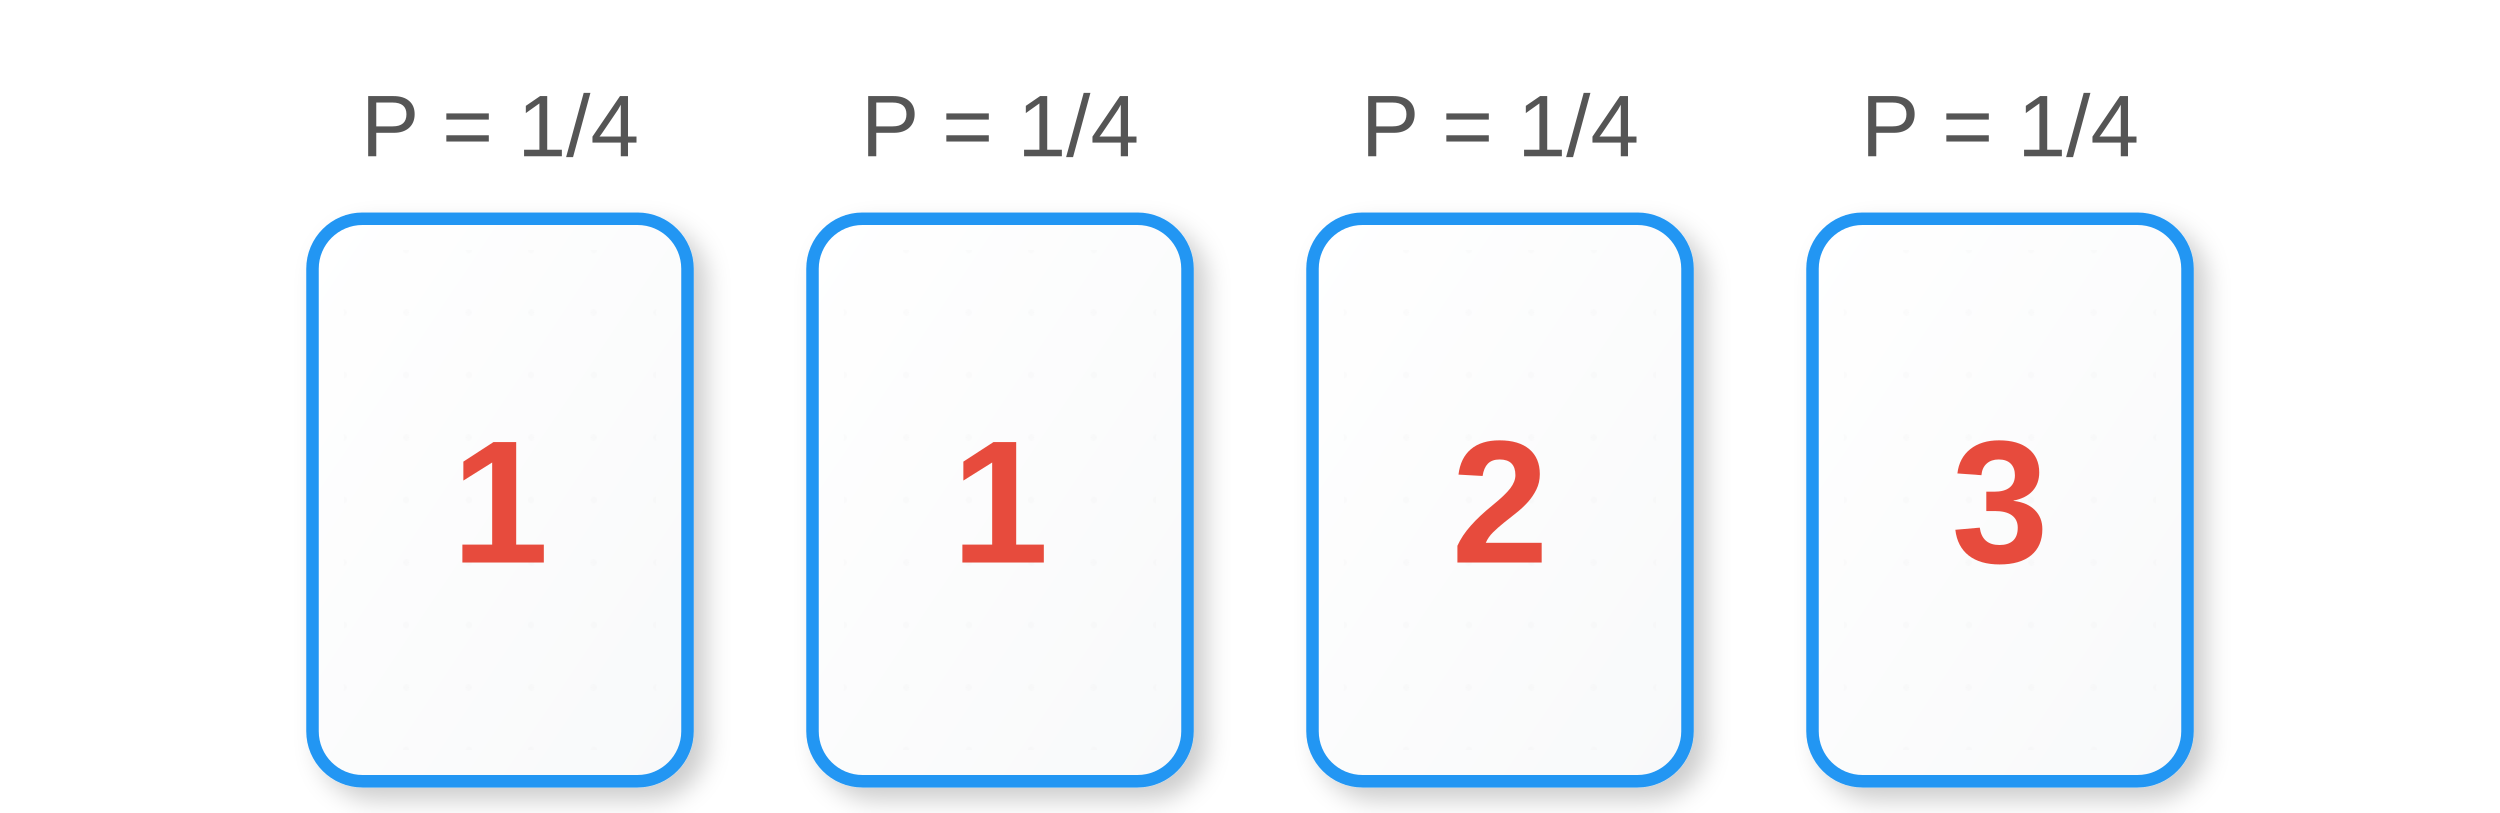
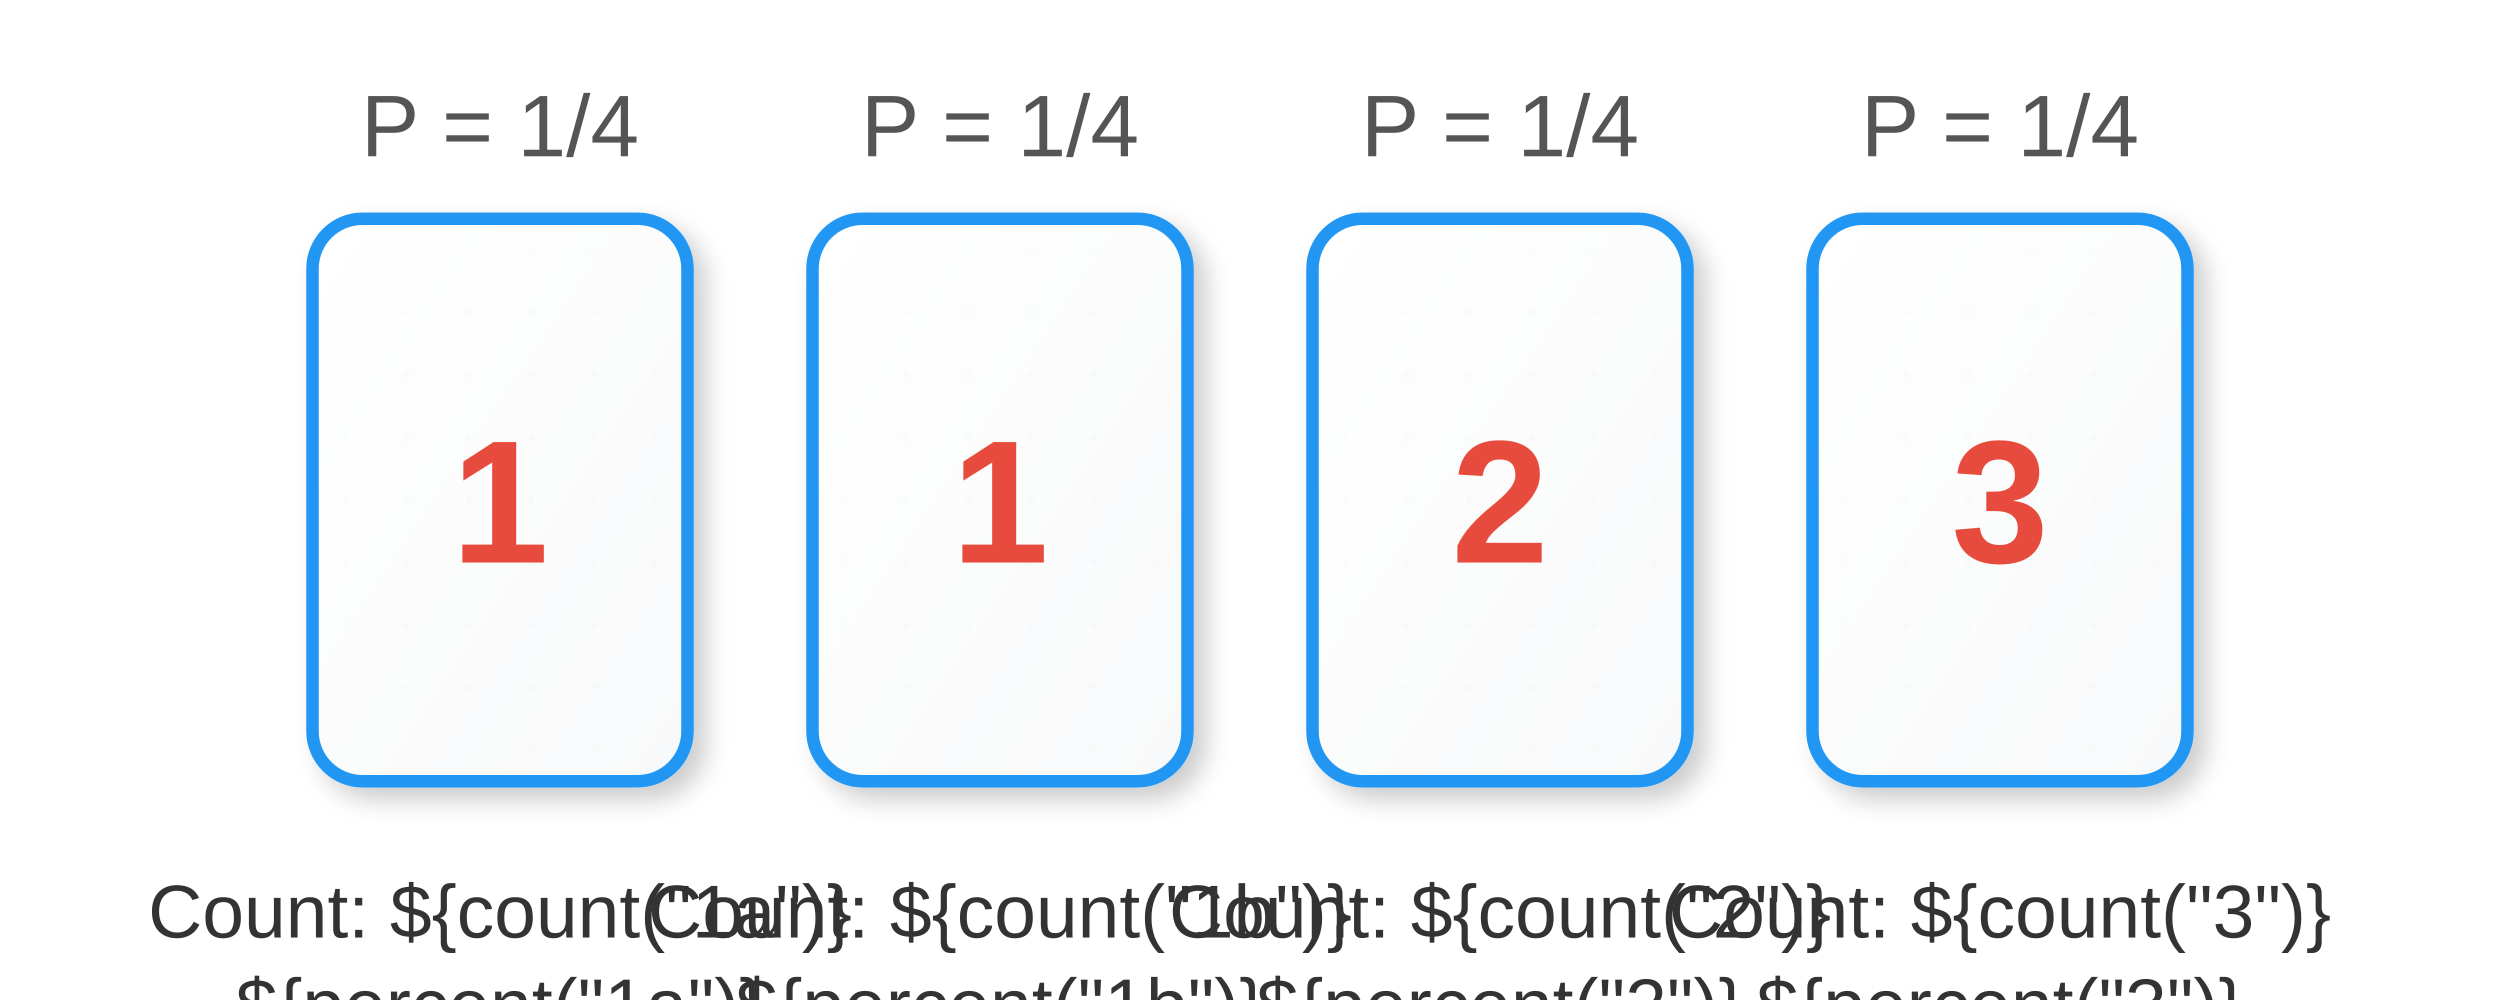
- <svg xmlns="http://www.w3.org/2000/svg" viewBox="0 0 400 130">
+ <svg xmlns="http://www.w3.org/2000/svg" viewBox="0 0 400 160">
  <defs>
    <filter id="shadow" x="-20%" y="-20%" width="140%" height="140%">
      <feGaussianBlur in="SourceAlpha" stdDeviation="2" />
      <feOffset dx="2" dy="2" result="offsetblur" />
      <feComponentTransfer>
        <feFuncA type="linear" slope="0.2" />
      </feComponentTransfer>
      <feMerge>
        <feMergeNode />
        <feMergeNode in="SourceGraphic" />
      </feMerge>
    </filter>
    <linearGradient id="cardGradient" x1="0%" y1="0%" x2="100%" y2="100%">
      <stop offset="0%" style="stop-color:#ffffff;stop-opacity:1" />
      <stop offset="100%" style="stop-color:#f8f9fa;stop-opacity:1" />
    </linearGradient>
    <pattern id="cardPattern" x="0" y="0" width="10" height="10" patternUnits="userSpaceOnUse">
      <circle cx="5" cy="5" r="0.5" fill="#e0e0e0" />
    </pattern>
  </defs>
  <g transform="translate(0,25)">
    <text x="80" y="0" font-family="Arial" font-size="14" text-anchor="middle" fill="#555555">P = 1/4</text>
    <text x="160" y="0" font-family="Arial" font-size="14" text-anchor="middle" fill="#555555">P = 1/4</text>
    <text x="240" y="0" font-family="Arial" font-size="14" text-anchor="middle" fill="#555555">P = 1/4</text>
    <text x="320" y="0" font-family="Arial" font-size="14" text-anchor="middle" fill="#555555">P = 1/4</text>
  </g>
  <g transform="translate(50,35)">
    <g filter="url(#shadow)">
      <rect x="0" y="0" width="60" height="90" rx="8" fill="url(#cardGradient)" stroke="#2196f3" stroke-width="2" />
      <rect x="5" y="5" width="50" height="80" rx="6" fill="url(#cardPattern)" fill-opacity="0.1" />
      <text x="30" y="55" font-family="Arial" font-weight="bold" font-size="28" text-anchor="middle" fill="#e74c3c">1</text>
    </g>
+     <text x="30" y="115" font-family="Arial" font-size="12" text-anchor="middle" fill="#333333">Count: ${count("1a")}</text>
+     <text x="30" y="130" font-family="Arial" font-size="12" text-anchor="middle" fill="#333333">${percent("1a")}</text>
  </g>
  <g transform="translate(130,35)">
    <g filter="url(#shadow)">
      <rect x="0" y="0" width="60" height="90" rx="8" fill="url(#cardGradient)" stroke="#2196f3" stroke-width="2" />
      <rect x="5" y="5" width="50" height="80" rx="6" fill="url(#cardPattern)" fill-opacity="0.1" />
      <text x="30" y="55" font-family="Arial" font-weight="bold" font-size="28" text-anchor="middle" fill="#e74c3c">1</text>
    </g>
+     <text x="30" y="115" font-family="Arial" font-size="12" text-anchor="middle" fill="#333333">Count: ${count("1b")}</text>
+     <text x="30" y="130" font-family="Arial" font-size="12" text-anchor="middle" fill="#333333">${percent("1b")}</text>
  </g>
  <g transform="translate(210,35)">
    <g filter="url(#shadow)">
      <rect x="0" y="0" width="60" height="90" rx="8" fill="url(#cardGradient)" stroke="#2196f3" stroke-width="2" />
      <rect x="5" y="5" width="50" height="80" rx="6" fill="url(#cardPattern)" fill-opacity="0.1" />
      <text x="30" y="55" font-family="Arial" font-weight="bold" font-size="28" text-anchor="middle" fill="#e74c3c">2</text>
    </g>
+     <text x="30" y="115" font-family="Arial" font-size="12" text-anchor="middle" fill="#333333">Count: ${count("2")}</text>
+     <text x="30" y="130" font-family="Arial" font-size="12" text-anchor="middle" fill="#333333">${percent("2")}</text>
  </g>
  <g transform="translate(290,35)">
    <g filter="url(#shadow)">
      <rect x="0" y="0" width="60" height="90" rx="8" fill="url(#cardGradient)" stroke="#2196f3" stroke-width="2" />
      <rect x="5" y="5" width="50" height="80" rx="6" fill="url(#cardPattern)" fill-opacity="0.1" />
      <text x="30" y="55" font-family="Arial" font-weight="bold" font-size="28" text-anchor="middle" fill="#e74c3c">3</text>
    </g>
+     <text x="30" y="115" font-family="Arial" font-size="12" text-anchor="middle" fill="#333333">Count: ${count("3")}</text>
+     <text x="30" y="130" font-family="Arial" font-size="12" text-anchor="middle" fill="#333333">${percent("3")}</text>
  </g>
</svg>
